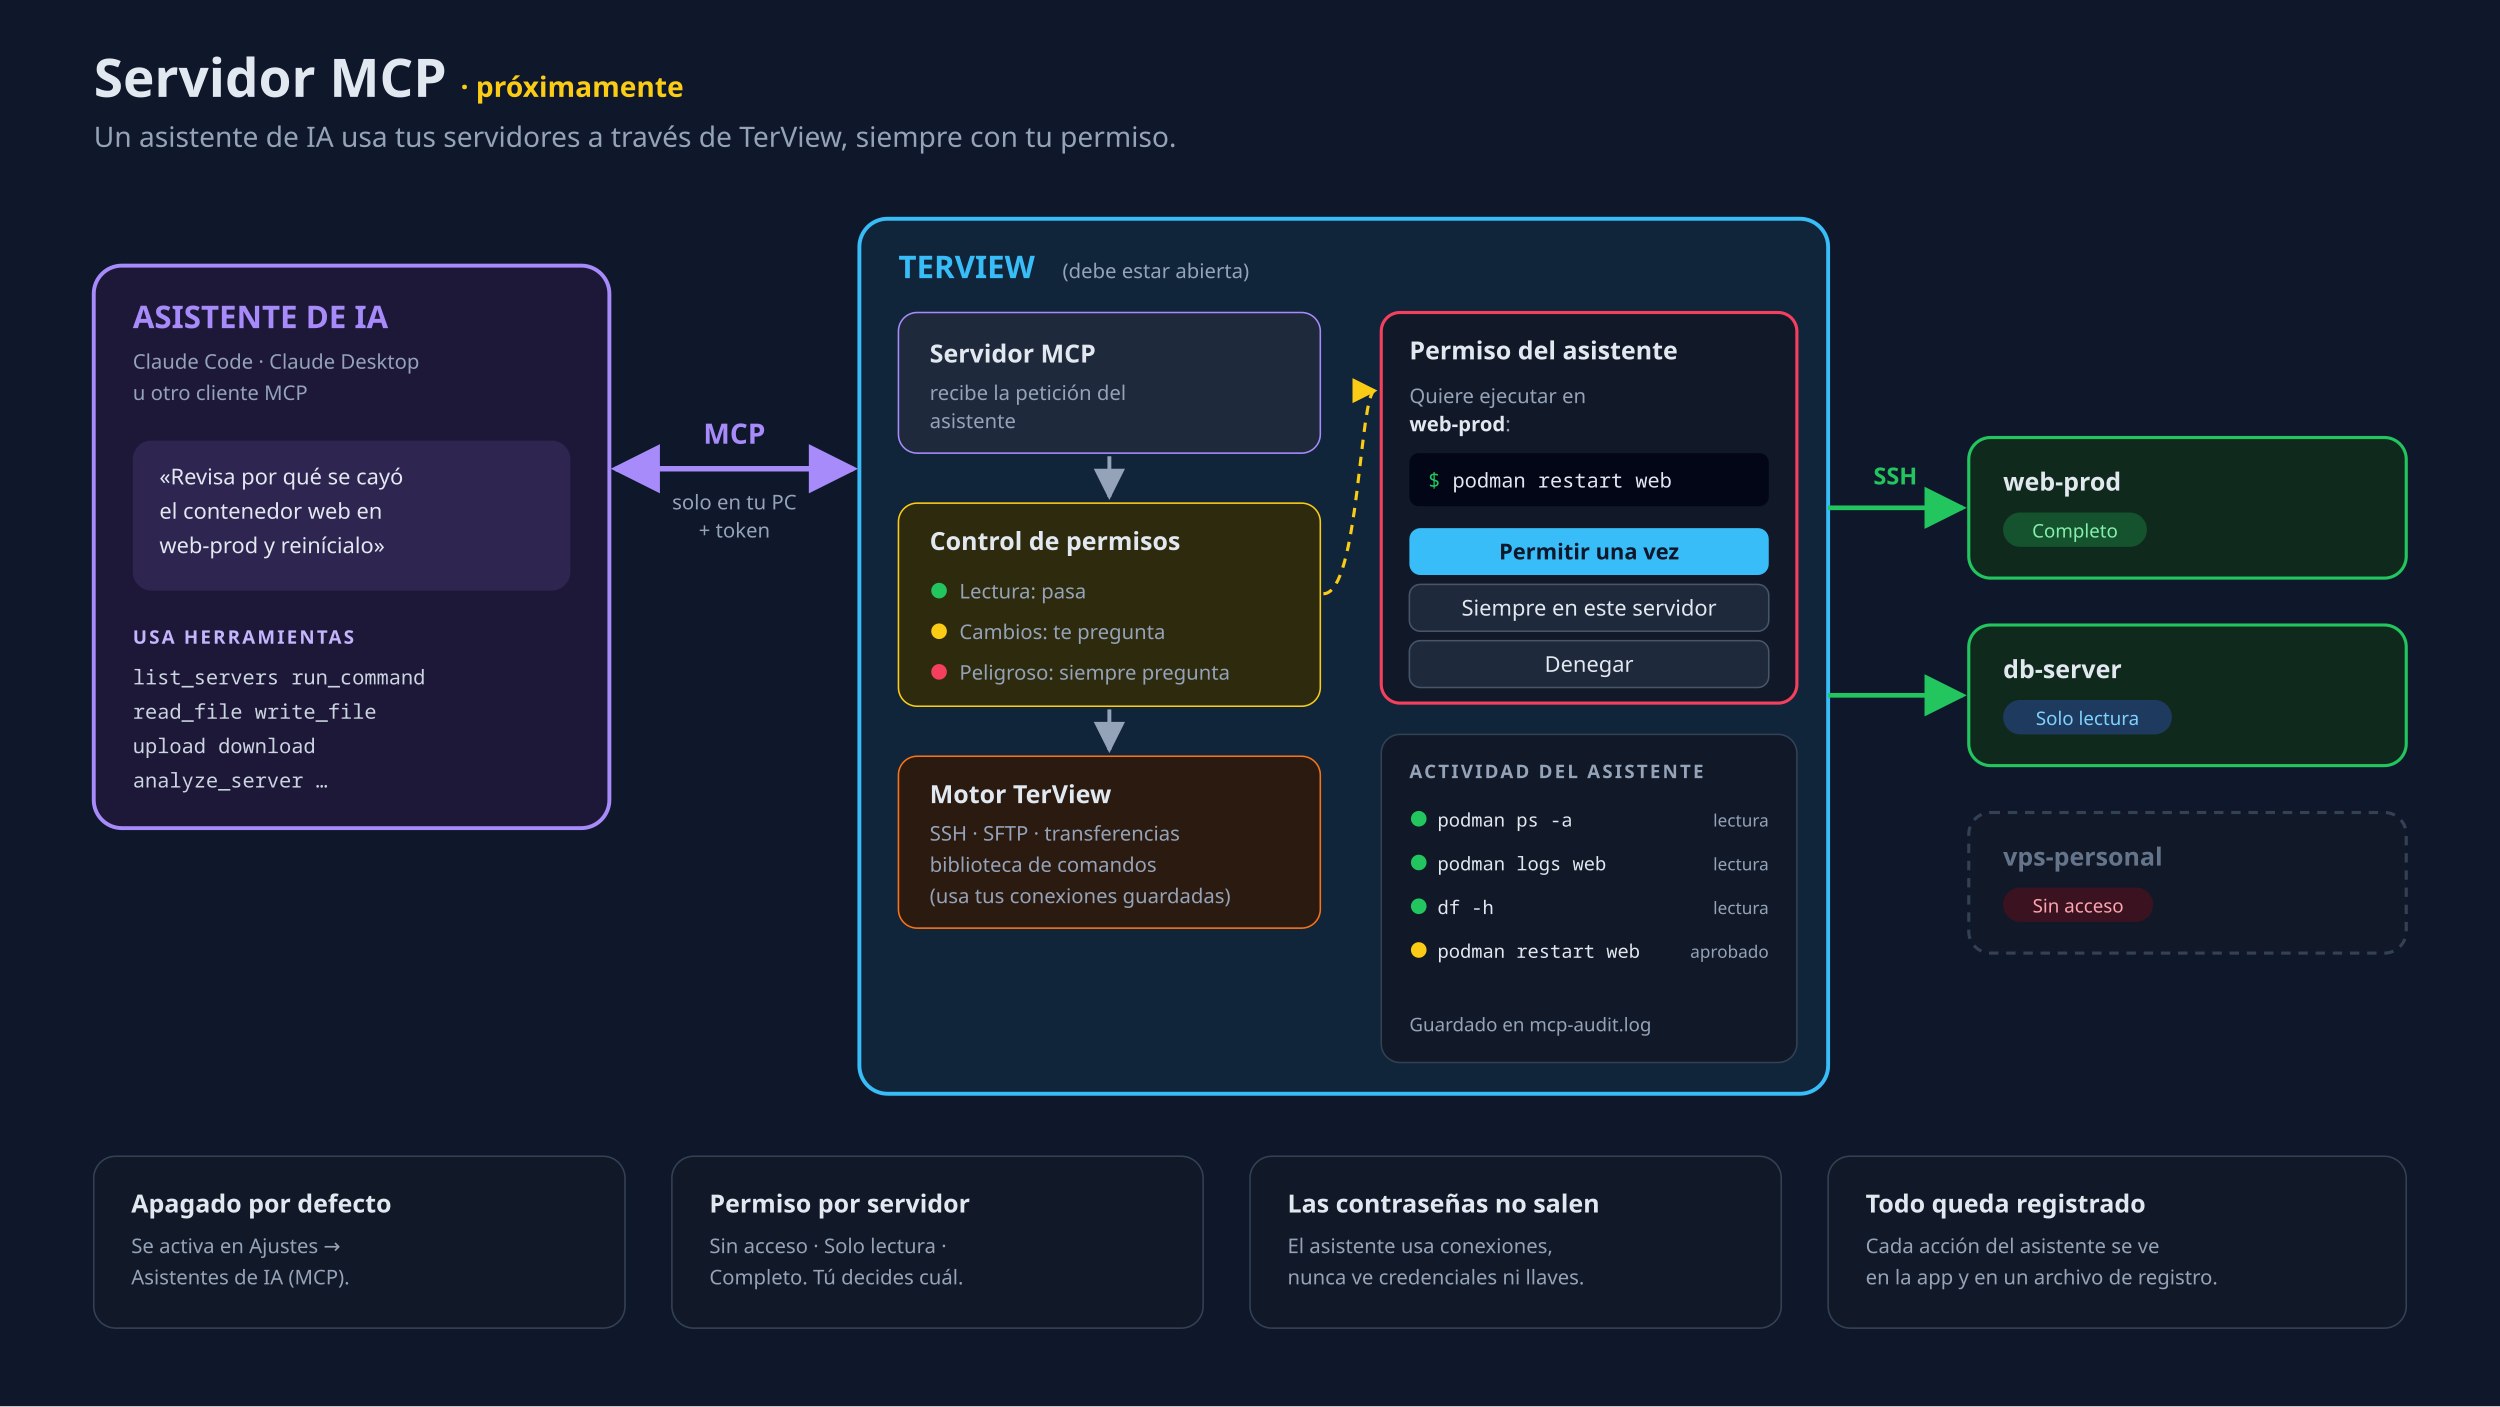
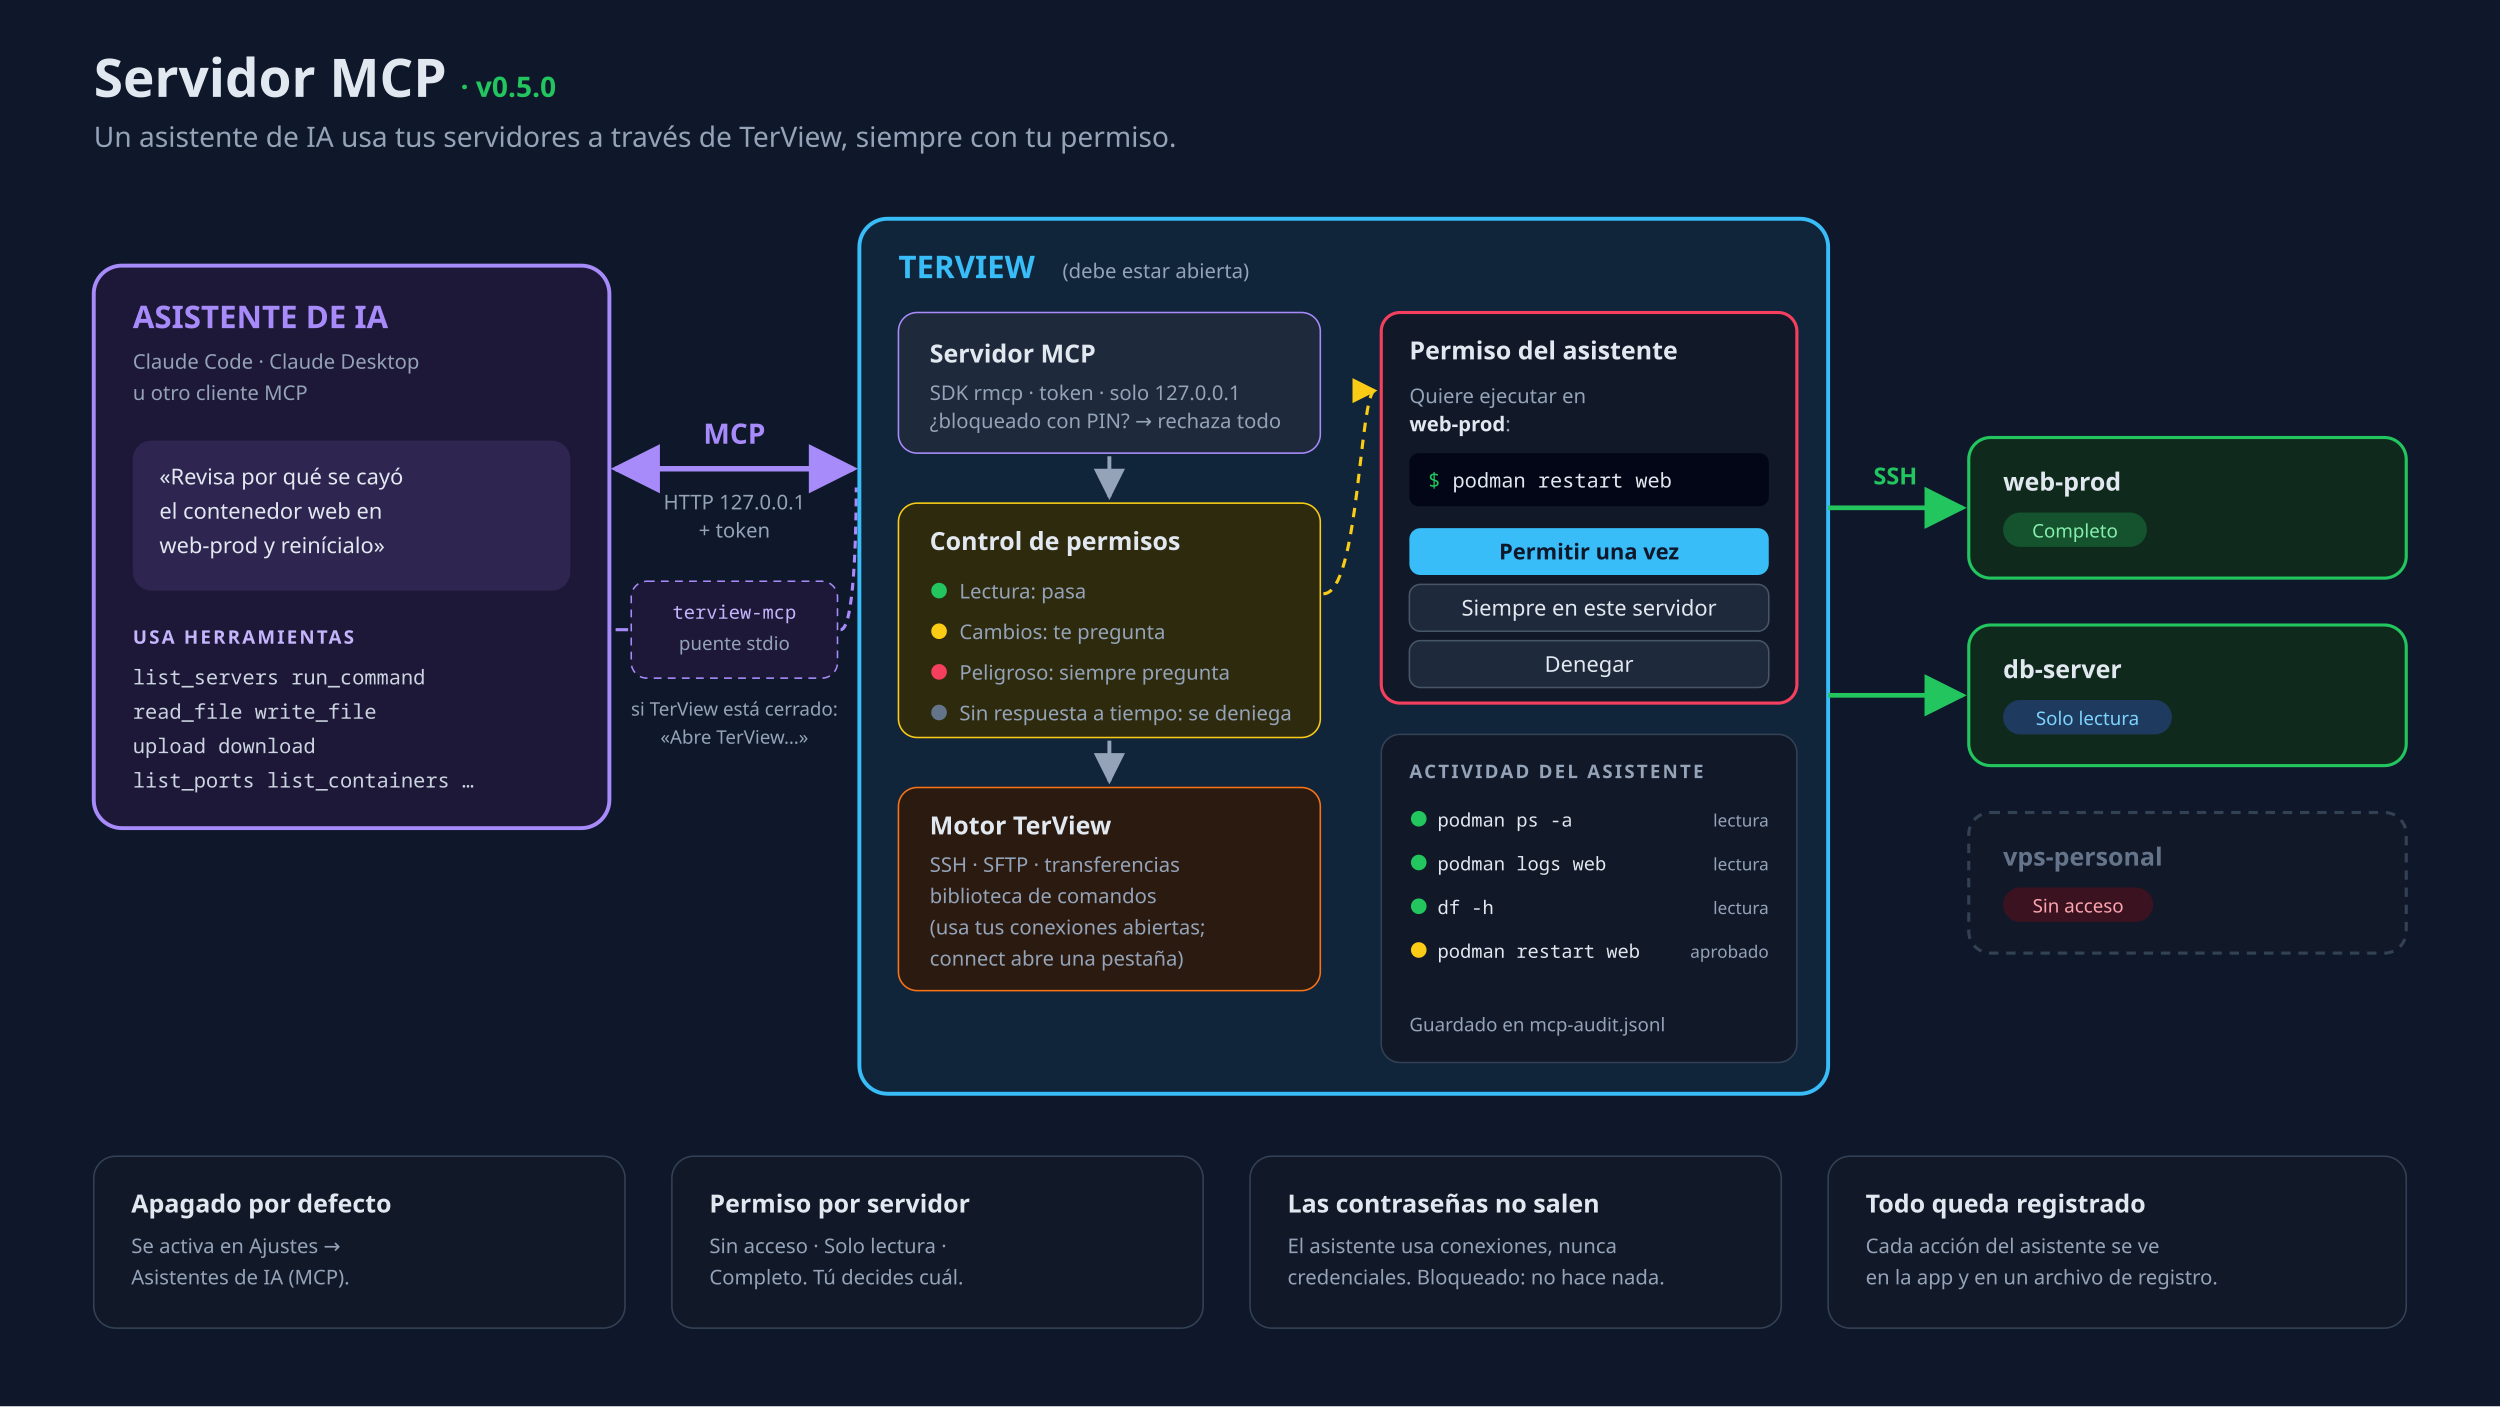
<svg xmlns="http://www.w3.org/2000/svg" width="1600" height="900" viewBox="0 0 1600 900">
  <defs>
    <marker id="mp" viewBox="0 0 10 10" refX="9" refY="5" markerWidth="9" markerHeight="9" orient="auto-start-reverse">
      <path d="M0,0 L10,5 L0,10 z" fill="#a78bfa" />
    </marker>
    <marker id="mg" viewBox="0 0 10 10" refX="9" refY="5" markerWidth="9" markerHeight="9" orient="auto-start-reverse">
      <path d="M0,0 L10,5 L0,10 z" fill="#22c55e" />
    </marker>
    <marker id="mm" viewBox="0 0 10 10" refX="9" refY="5" markerWidth="8" markerHeight="8" orient="auto">
      <path d="M0,0 L10,5 L0,10 z" fill="#94a3b8" />
    </marker>
    <marker id="my" viewBox="0 0 10 10" refX="9" refY="5" markerWidth="8" markerHeight="8" orient="auto">
      <path d="M0,0 L10,5 L0,10 z" fill="#facc15" />
    </marker>
  </defs>
  <style>
    text{font-family:'Noto Sans','DejaVu Sans',sans-serif;fill:#e2e8f0}
    .t{font-size:34px;font-weight:700}
    .st{font-size:18px;fill:#94a3b8}
    .h{font-size:20px;font-weight:700}
    .b{font-size:16px;font-weight:600}
    .r{font-size:14px}
    .s{font-size:13px;fill:#94a3b8}
    .mono{font-family:'Noto Sans Mono','DejaVu Sans Mono',monospace}
    .sec{font-size:12px;font-weight:700;letter-spacing:1.4px}
  </style>
  <rect width="1600" height="900" fill="#0f172a" />
-   <text x="60" y="62" class="t">Servidor MCP <tspan style="font-size:18px;font-weight:600;fill:#facc15">· próximamente</tspan>
+   <text x="60" y="62" class="t">Servidor MCP <tspan style="font-size:18px;font-weight:600;fill:#22c55e">· v0.5.0</tspan>
  </text>
  <text x="60" y="94" class="st">Un asistente de IA usa tus servidores a través de TerView, siempre con tu permiso.</text>
  <rect x="60" y="170" width="330" height="360" rx="18" fill="#1e1838" stroke="#a78bfa" stroke-width="2.5" />
  <text x="85" y="210" class="h" style="fill:#a78bfa">ASISTENTE DE IA</text>
  <text x="85" y="236" class="s">Claude Code · Claude Desktop</text>
  <text x="85" y="256" class="s">u otro cliente MCP</text>
  <rect x="85" y="282" width="280" height="96" rx="12" fill="#2e2550" />
  <text x="102" y="310" class="r">«Revisa por qué se cayó</text>
  <text x="102" y="332" class="r">el contenedor web en</text>
  <text x="102" y="354" class="r">web-prod y reinícialo»</text>
  <text x="85" y="412" class="sec" style="fill:#c4b5fd">USA HERRAMIENTAS</text>
  <text x="85" y="438" class="mono" style="font-size:13px;fill:#cbd5e1">list_servers  run_command</text>
  <text x="85" y="460" class="mono" style="font-size:13px;fill:#cbd5e1">read_file     write_file</text>
  <text x="85" y="482" class="mono" style="font-size:13px;fill:#cbd5e1">upload        download</text>
-   <text x="85" y="504" class="mono" style="font-size:13px;fill:#cbd5e1">analyze_server  …</text>
+   <text x="85" y="504" class="mono" style="font-size:13px;fill:#cbd5e1">list_ports  list_containers …</text>
  <line x1="394" y1="300" x2="546" y2="300" stroke="#a78bfa" stroke-width="3.5" marker-start="url(#mp)" marker-end="url(#mp)" />
  <text x="470" y="284" text-anchor="middle" style="font-size:18px;font-weight:700;fill:#a78bfa">MCP</text>
-   <text x="470" y="326" text-anchor="middle" class="s">solo en tu PC</text>
+   <text x="470" y="326" text-anchor="middle" class="s">HTTP 127.0.0.1</text>
  <text x="470" y="344" text-anchor="middle" class="s">+ token</text>
+   <rect x="404" y="372" width="132" height="62" rx="10" fill="#1e1838" stroke="#a78bfa" stroke-dasharray="5 4" />
+   <text x="470" y="396" text-anchor="middle" class="mono" style="font-size:12px;fill:#c4b5fd">terview-mcp</text>
+   <text x="470" y="416" text-anchor="middle" class="s" style="font-size:12px">puente stdio</text>
+   <line x1="394" y1="403" x2="402" y2="403" stroke="#a78bfa" stroke-width="2" />
+   <path d="M538,403 C548,403 548,320 548,312" fill="none" stroke="#a78bfa" stroke-width="2" stroke-dasharray="5 4" />
+   <text x="470" y="458" text-anchor="middle" class="s" style="font-size:12px">si TerView está cerrado:</text>
+   <text x="470" y="476" text-anchor="middle" class="s" style="font-size:12px">«Abre TerView…»</text>
  <rect x="550" y="140" width="620" height="560" rx="18" fill="#10243a" stroke="#38bdf8" stroke-width="2.5" />
  <text x="575" y="178" class="h" style="fill:#38bdf8">TERVIEW</text>
  <text x="680" y="178" class="s">(debe estar abierta)</text>
  <rect x="575" y="200" width="270" height="90" rx="12" fill="#1e293b" stroke="#a78bfa" />
  <text x="595" y="232" class="b">Servidor MCP</text>
-   <text x="595" y="256" class="s">recibe la petición del</text>
-   <text x="595" y="274" class="s">asistente</text>
+   <text x="595" y="256" class="s">SDK rmcp · token · solo 127.0.0.1</text>
+   <text x="595" y="274" class="s">¿bloqueado con PIN? → rechaza todo</text>
  <line x1="710" y1="292" x2="710" y2="318" stroke="#94a3b8" stroke-width="2.5" marker-end="url(#mm)" />
-   <rect x="575" y="322" width="270" height="130" rx="12" fill="#2e2a0e" stroke="#facc15" />
+   <rect x="575" y="322" width="270" height="150" rx="12" fill="#2e2a0e" stroke="#facc15" />
  <text x="595" y="352" class="b">Control de permisos</text>
  <circle cx="601" cy="378" r="5" fill="#22c55e" />
  <text x="614" y="383" class="s">Lectura: pasa</text>
  <circle cx="601" cy="404" r="5" fill="#facc15" />
  <text x="614" y="409" class="s">Cambios: te pregunta</text>
  <circle cx="601" cy="430" r="5" fill="#f43f5e" />
  <text x="614" y="435" class="s">Peligroso: siempre pregunta</text>
-   <line x1="710" y1="454" x2="710" y2="480" stroke="#94a3b8" stroke-width="2.5" marker-end="url(#mm)" />
-   <rect x="575" y="484" width="270" height="110" rx="12" fill="#2a1a10" stroke="#f97316" />
-   <text x="595" y="514" class="b">Motor TerView</text>
-   <text x="595" y="538" class="s">SSH · SFTP · transferencias</text>
-   <text x="595" y="558" class="s">biblioteca de comandos</text>
-   <text x="595" y="578" class="s">(usa tus conexiones guardadas)</text>
+   <circle cx="601" cy="456" r="5" fill="#64748b" />
+   <text x="614" y="461" class="s">Sin respuesta a tiempo: se deniega</text>
+   <line x1="710" y1="474" x2="710" y2="500" stroke="#94a3b8" stroke-width="2.5" marker-end="url(#mm)" />
+   <rect x="575" y="504" width="270" height="130" rx="12" fill="#2a1a10" stroke="#f97316" />
+   <text x="595" y="534" class="b">Motor TerView</text>
+   <text x="595" y="558" class="s">SSH · SFTP · transferencias</text>
+   <text x="595" y="578" class="s">biblioteca de comandos</text>
+   <text x="595" y="598" class="s">(usa tus conexiones abiertas;</text>
+   <text x="595" y="618" class="s">connect abre una pestaña)</text>
  <path d="M847,380 C870,380 870,250 880,250" fill="none" stroke="#facc15" stroke-width="2" stroke-dasharray="6 5" marker-end="url(#my)" />
  <rect x="884" y="200" width="266" height="250" rx="12" fill="#111827" stroke="#f43f5e" stroke-width="2" />
  <text x="902" y="230" class="b">Permiso del asistente</text>
  <text x="902" y="258" class="s">Quiere ejecutar en</text>
  <text x="902" y="276" class="s">
    <tspan font-weight="700" fill="#e2e8f0">web-prod</tspan>:</text>
  <rect x="902" y="290" width="230" height="34" rx="6" fill="#020617" />
  <text x="914" y="312" class="mono" style="font-size:13px">
    <tspan fill="#22c55e">$</tspan> podman restart web</text>
  <rect x="902" y="338" width="230" height="30" rx="7" fill="#38bdf8" />
  <text x="1017" y="358" text-anchor="middle" class="r" style="font-weight:700;fill:#0f172a">Permitir una vez</text>
  <rect x="902" y="374" width="230" height="30" rx="7" fill="#1e293b" stroke="#475569" />
  <text x="1017" y="394" text-anchor="middle" class="r">Siempre en este servidor</text>
  <rect x="902" y="410" width="230" height="30" rx="7" fill="#1e293b" stroke="#475569" />
  <text x="1017" y="430" text-anchor="middle" class="r">Denegar</text>
  <rect x="884" y="470" width="266" height="210" rx="12" fill="#111827" stroke="#334155" />
  <text x="902" y="498" class="sec" style="fill:#94a3b8">ACTIVIDAD DEL ASISTENTE</text>
  <circle cx="908" cy="524" r="5" fill="#22c55e" />
  <text x="920" y="529" class="mono" style="font-size:12px">podman ps -a</text>
  <text x="1132" y="529" text-anchor="end" class="s" style="font-size:11px">lectura</text>
  <circle cx="908" cy="552" r="5" fill="#22c55e" />
  <text x="920" y="557" class="mono" style="font-size:12px">podman logs web</text>
  <text x="1132" y="557" text-anchor="end" class="s" style="font-size:11px">lectura</text>
  <circle cx="908" cy="580" r="5" fill="#22c55e" />
  <text x="920" y="585" class="mono" style="font-size:12px">df -h</text>
  <text x="1132" y="585" text-anchor="end" class="s" style="font-size:11px">lectura</text>
  <circle cx="908" cy="608" r="5" fill="#facc15" />
  <text x="920" y="613" class="mono" style="font-size:12px">podman restart web</text>
  <text x="1132" y="613" text-anchor="end" class="s" style="font-size:11px">aprobado</text>
-   <text x="902" y="660" class="s" style="font-size:12px">Guardado en mcp-audit.log</text>
+   <text x="902" y="660" class="s" style="font-size:12px">Guardado en mcp-audit.jsonl</text>
  <line x1="1170" y1="325" x2="1256" y2="325" stroke="#22c55e" stroke-width="3" marker-end="url(#mg)" />
  <line x1="1170" y1="445" x2="1256" y2="445" stroke="#22c55e" stroke-width="3" marker-end="url(#mg)" />
  <text x="1213" y="310" text-anchor="middle" style="font-size:15px;font-weight:700;fill:#22c55e">SSH</text>
  <rect x="1260" y="280" width="280" height="90" rx="14" fill="#0f2a1c" stroke="#22c55e" stroke-width="2" />
  <text x="1282" y="314" class="b">web-prod</text>
  <rect x="1282" y="328" width="92" height="22" rx="11" fill="#14532d" />
  <text x="1328" y="344" text-anchor="middle" style="font-size:12px;fill:#86efac">Completo</text>
  <rect x="1260" y="400" width="280" height="90" rx="14" fill="#0f2a1c" stroke="#22c55e" stroke-width="2" />
  <text x="1282" y="434" class="b">db-server</text>
  <rect x="1282" y="448" width="108" height="22" rx="11" fill="#1e3a5f" />
  <text x="1336" y="464" text-anchor="middle" style="font-size:12px;fill:#7dd3fc">Solo lectura</text>
  <rect x="1260" y="520" width="280" height="90" rx="14" fill="#111827" stroke="#334155" stroke-width="2" stroke-dasharray="6 5" />
  <text x="1282" y="554" class="b" style="fill:#64748b">vps-personal</text>
  <rect x="1282" y="568" width="96" height="22" rx="11" fill="#3b1220" />
  <text x="1330" y="584" text-anchor="middle" style="font-size:12px;fill:#fda4af">Sin acceso</text>
  <rect x="60" y="740" width="340" height="110" rx="14" fill="#111827" stroke="#334155" />
  <text x="84" y="776" class="b">Apagado por defecto</text>
  <text x="84" y="802" class="s">Se activa en Ajustes →</text>
  <text x="84" y="822" class="s">Asistentes de IA (MCP).</text>
  <rect x="430" y="740" width="340" height="110" rx="14" fill="#111827" stroke="#334155" />
  <text x="454" y="776" class="b">Permiso por servidor</text>
  <text x="454" y="802" class="s">Sin acceso · Solo lectura ·</text>
  <text x="454" y="822" class="s">Completo. Tú decides cuál.</text>
  <rect x="800" y="740" width="340" height="110" rx="14" fill="#111827" stroke="#334155" />
  <text x="824" y="776" class="b">Las contraseñas no salen</text>
-   <text x="824" y="802" class="s">El asistente usa conexiones,</text>
-   <text x="824" y="822" class="s">nunca ve credenciales ni llaves.</text>
+   <text x="824" y="802" class="s">El asistente usa conexiones, nunca</text>
+   <text x="824" y="822" class="s">credenciales. Bloqueado: no hace nada.</text>
  <rect x="1170" y="740" width="370" height="110" rx="14" fill="#111827" stroke="#334155" />
  <text x="1194" y="776" class="b">Todo queda registrado</text>
  <text x="1194" y="802" class="s">Cada acción del asistente se ve</text>
  <text x="1194" y="822" class="s">en la app y en un archivo de registro.</text>
</svg>
